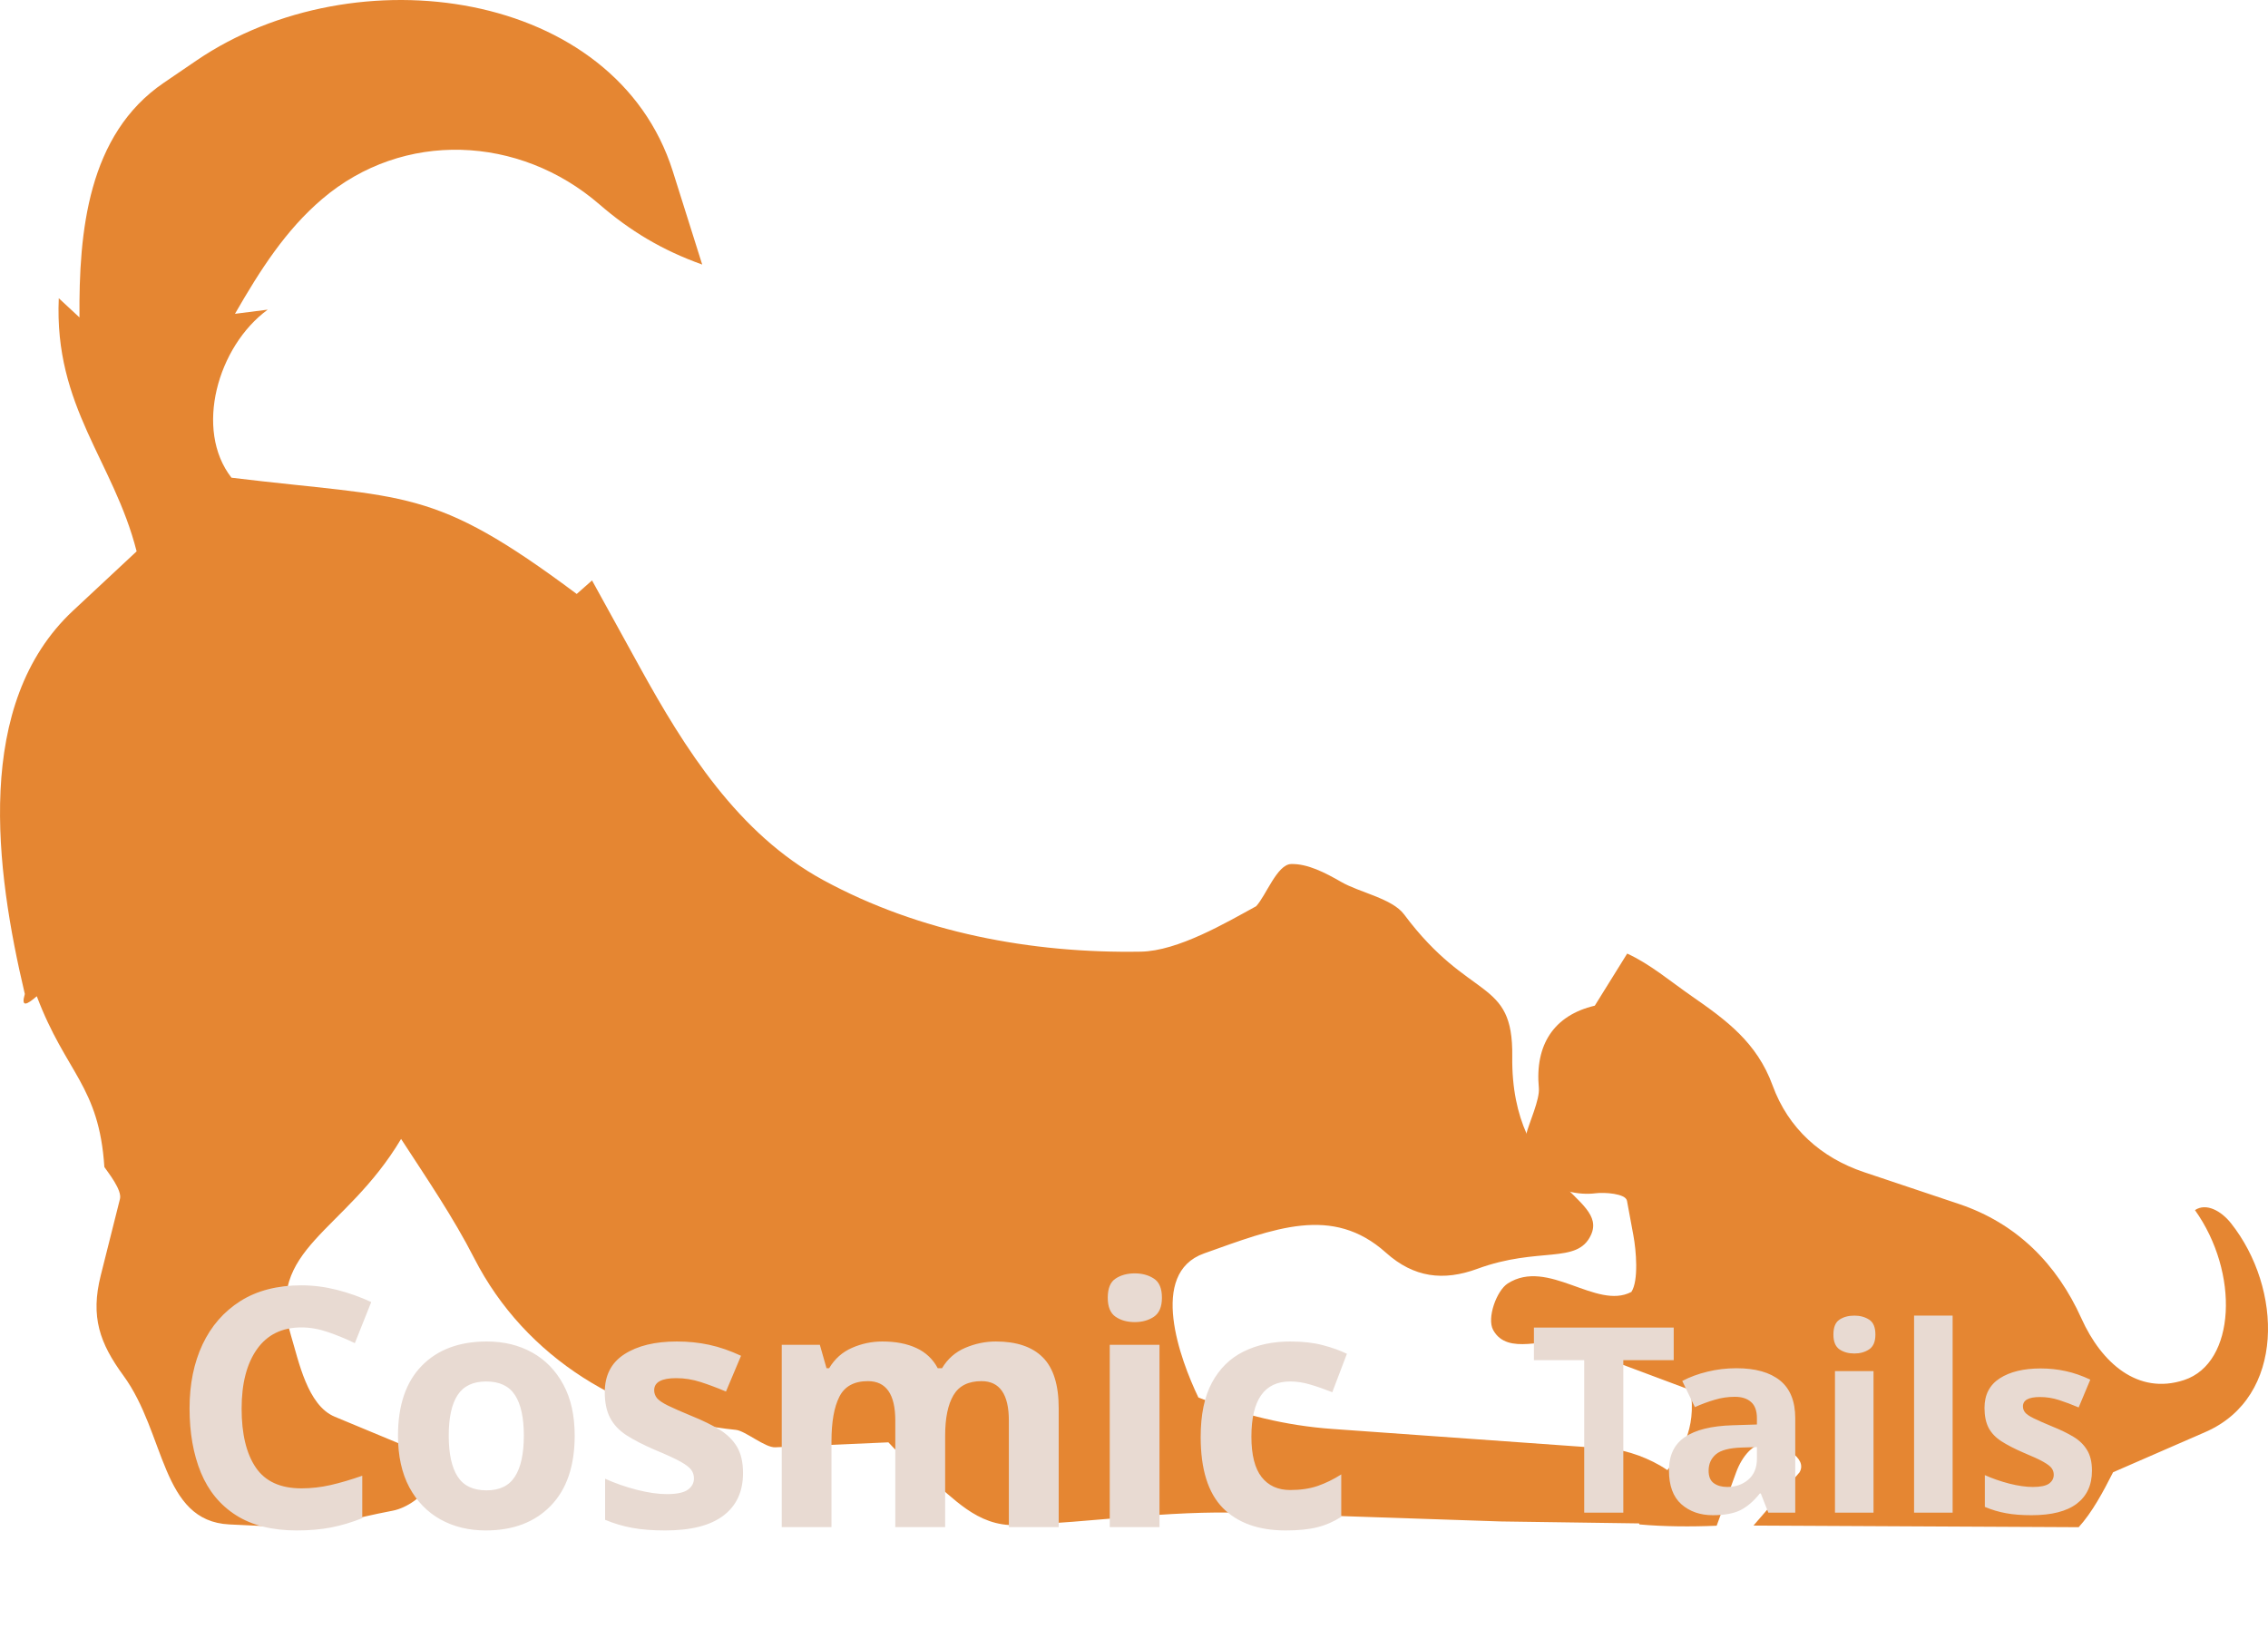
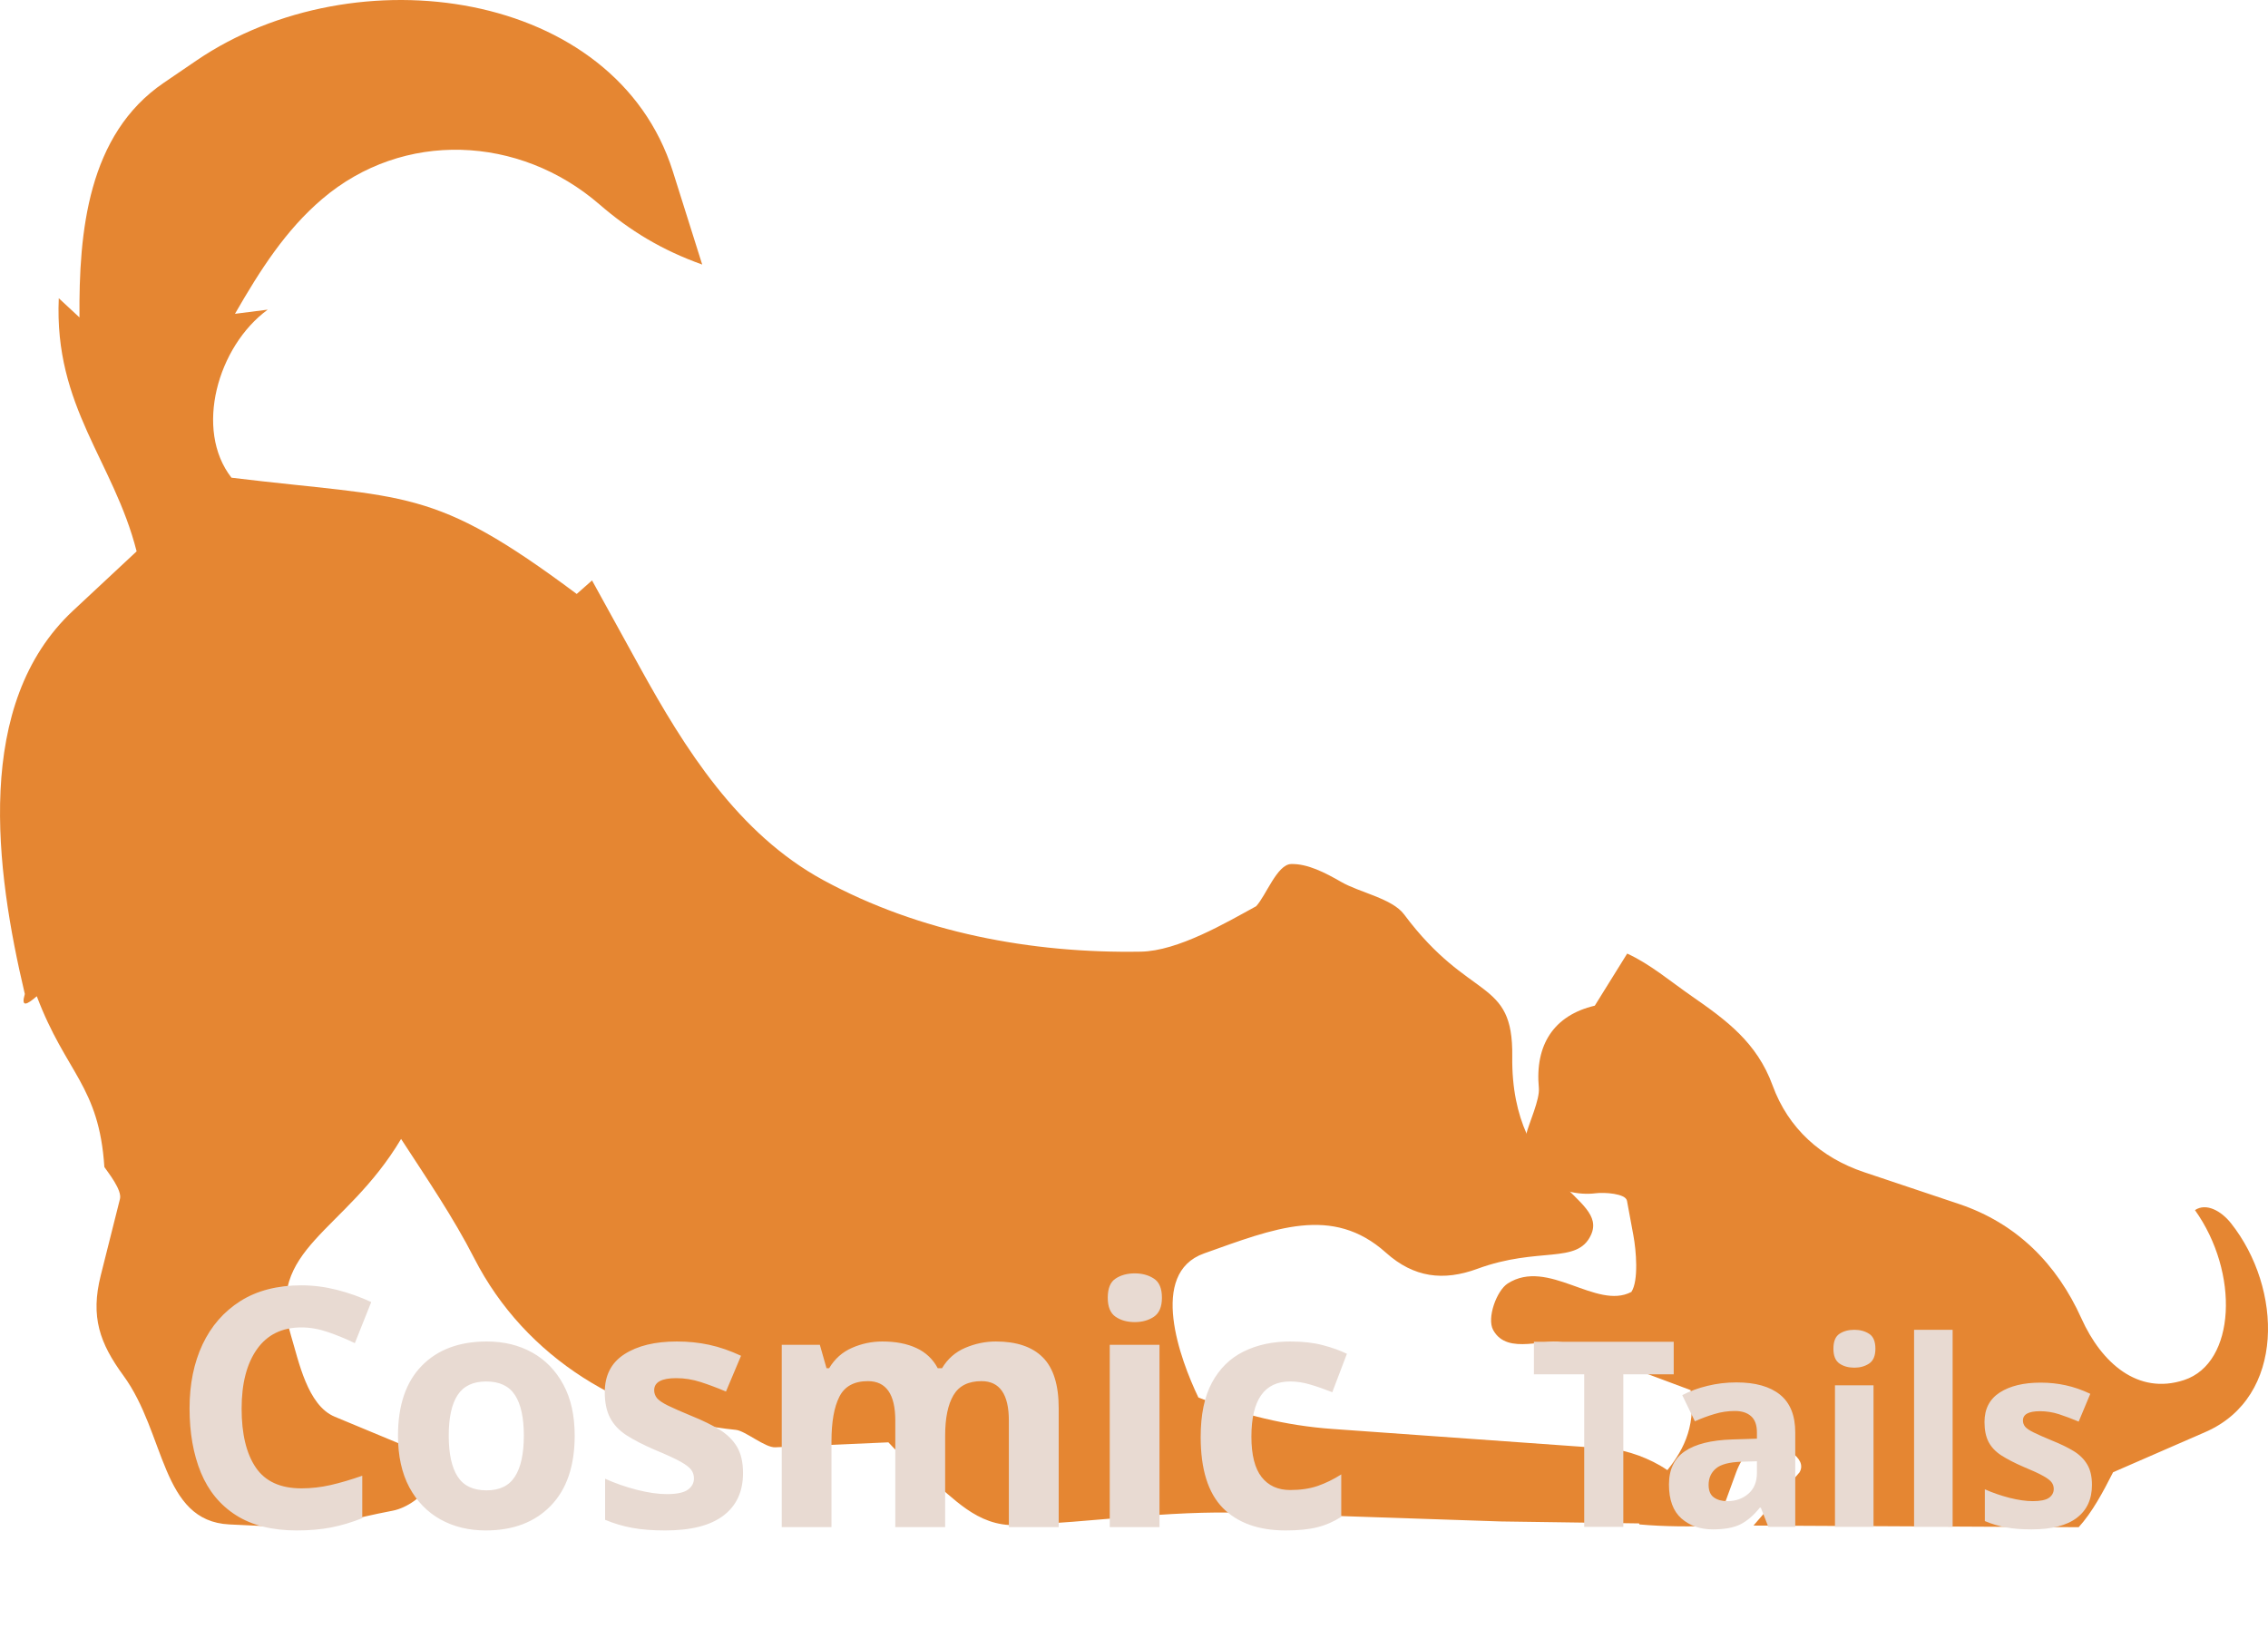
<svg xmlns="http://www.w3.org/2000/svg" id="Capa_2" data-name="Capa 2" viewBox="0 0 319.88 229.72">
  <defs>
    <style>
      .cls-1 {
        fill: #e58632;
      }

      .cls-2 {
        font-size: 36.57px;
      }

      .cls-2, .cls-3 {
        fill: #e8dad2;
        font-family: Magneto-Bold, Magneto;
        font-weight: 700;
      }

      .cls-3 {
        font-size: 47.11px;
      }
    </style>
  </defs>
  <g id="Capa_1-2" data-name="Capa 1">
    <g>
      <path class="cls-1" d="M175.75,213.42l35.94,1.21,22.62.32c.98.01,2.9-1.28,3.39-2.03,2.45-3.77-5.73-8.19-10.73-8.55l-39.06-2.79c-6.53-.47-12.65-1.97-18.89-4.44-2.57-5.36-7.08-17.52.8-20.32,9.9-3.52,18.09-6.89,25.66-.1,3.93,3.52,8.1,4.03,12.89,2.27,8.66-3.18,14.07-.59,16.01-4.75,2.61-5.58-11.32-6.95-11.09-25.21.14-11.2-5.98-7.6-15.26-20.04-1.68-2.25-6.28-3.08-8.87-4.58-2.26-1.3-4.75-2.59-7.07-2.52-1.97.06-3.53,4.45-4.92,5.95-4.21,2.3-11.03,6.33-16.28,6.41-15.4.26-31.2-2.7-44.79-10.1-12-6.53-19.55-18.58-25.87-30.05l-6.73-12.22-2.16,1.91c-20.51-15.3-23.82-13.38-48.69-16.4-5.28-6.76-1.96-18.54,5.11-23.71l-4.62.59c3.58-6.23,7.17-11.82,12.28-16.18,11.45-9.78,27.84-9.01,39.1.72,4.34,3.76,8.87,6.49,14.52,8.51l-4.15-13.17C86.78-1.51,50.14-6.73,27.72,8.53l-4.62,3.15c-10.71,7.29-11.99,21.01-11.89,33.1l-2.92-2.71c-.68,15.36,7.74,22.97,10.98,35.71l-8.96,8.36C-3.74,99.25-.66,122.64,3.5,140.22c-.56,1.95.27,1.54,1.69.32,4.11,10.88,8.78,12.6,9.53,24.09.57.84,2.51,3.25,2.2,4.5l-2.71,10.79c-1.47,5.85-.15,9.56,3.2,14.14,5.97,8.17,5.27,20.51,14.93,20.99,16.76.83,10.96.4,23.06-1.94,1.89-.36,4.47-2.03,4.76-3.63.27-1.5-1.44-4.84-2.84-5.42l-10.12-4.21c-3.84-1.6-5.07-7.85-6.15-11.41-3.76-12.37,7.63-14.51,15.52-27.77,3.61,5.56,7.35,11.02,10.32,16.84,7.23,14.14,21.43,22.66,36.9,24.2,1.32.13,4.12,2.53,5.55,2.46l15.96-.7c1.98,2.17,4.17,3.9,5.59,4.98,3.57,2.72,6.79,6.89,12.5,6.7,10.51-.36,21.12-2.11,32.35-1.73Z" />
      <path class="cls-1" d="M242.12,215.23l2.74-7.51c.84-2.31,2.45-4.15,4.13-4.11,2.17.05,6.06,2.01,4.81,4.1l-6.49,7.5,45.87.23c1.9-2.1,3.41-4.91,4.85-7.75l13.03-5.68c11.33-4.94,10.86-20.29,3.6-29.45-1.39-1.75-3.5-2.91-5.08-1.85,6.29,8.82,5.78,21.56-1.53,23.97-6.54,2.16-11.67-2.44-14.48-8.68-3.47-7.71-9.14-13.42-17.26-16.15l-13.39-4.49c-6.07-2.03-10.7-6.17-12.91-12.23s-6.52-9.21-11.39-12.59c-3.07-2.13-5.87-4.53-9.12-6.02l-4.57,7.35c-5.78,1.36-8.46,5.52-7.89,11.62.15,1.61-1.37,4.9-1.78,6.51-1.39,5.4,4.7,8.98,9.82,8.33,1.17-.15,4.2.03,4.39,1.06l.91,4.92c.38,2.05.76,6.35-.29,7.94-4.93,2.61-11.75-4.83-17.44-1.19-1.56,1-2.98,4.88-2.05,6.57,2.05,3.72,7.57.88,10.19,1.87l17.65,6.6c1.69,11.03-8.84,13.82-7.21,18.95,3.4.31,7.33.34,10.89.18Z" />
      <text class="cls-3" transform="translate(24 215.43)">
        <tspan x="0" y="0">Cosmic </tspan>
      </text>
-       <text class="cls-2" transform="translate(215.61 213.39)">
+       <text class="cls-2" transform="translate(215.61 215.39)">
        <tspan x="0" y="0">Tails</tspan>
      </text>
    </g>
  </g>
</svg>
